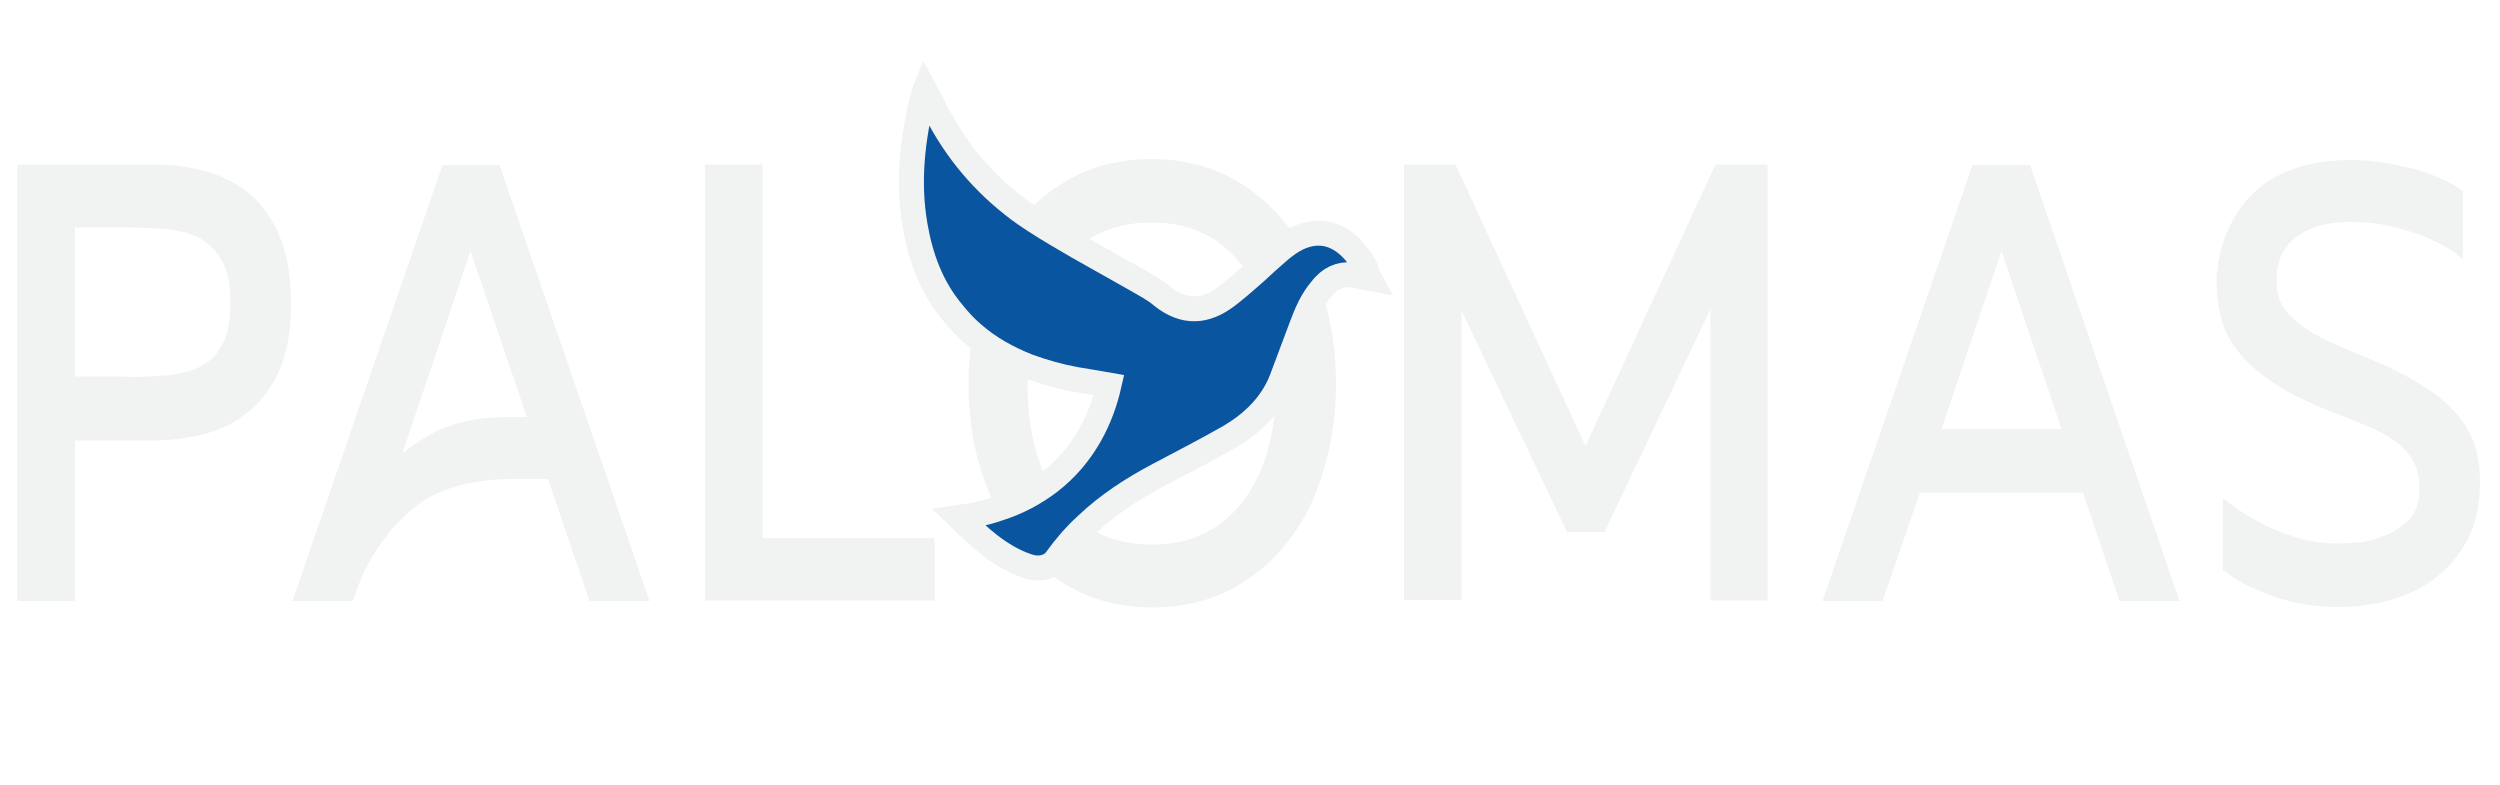
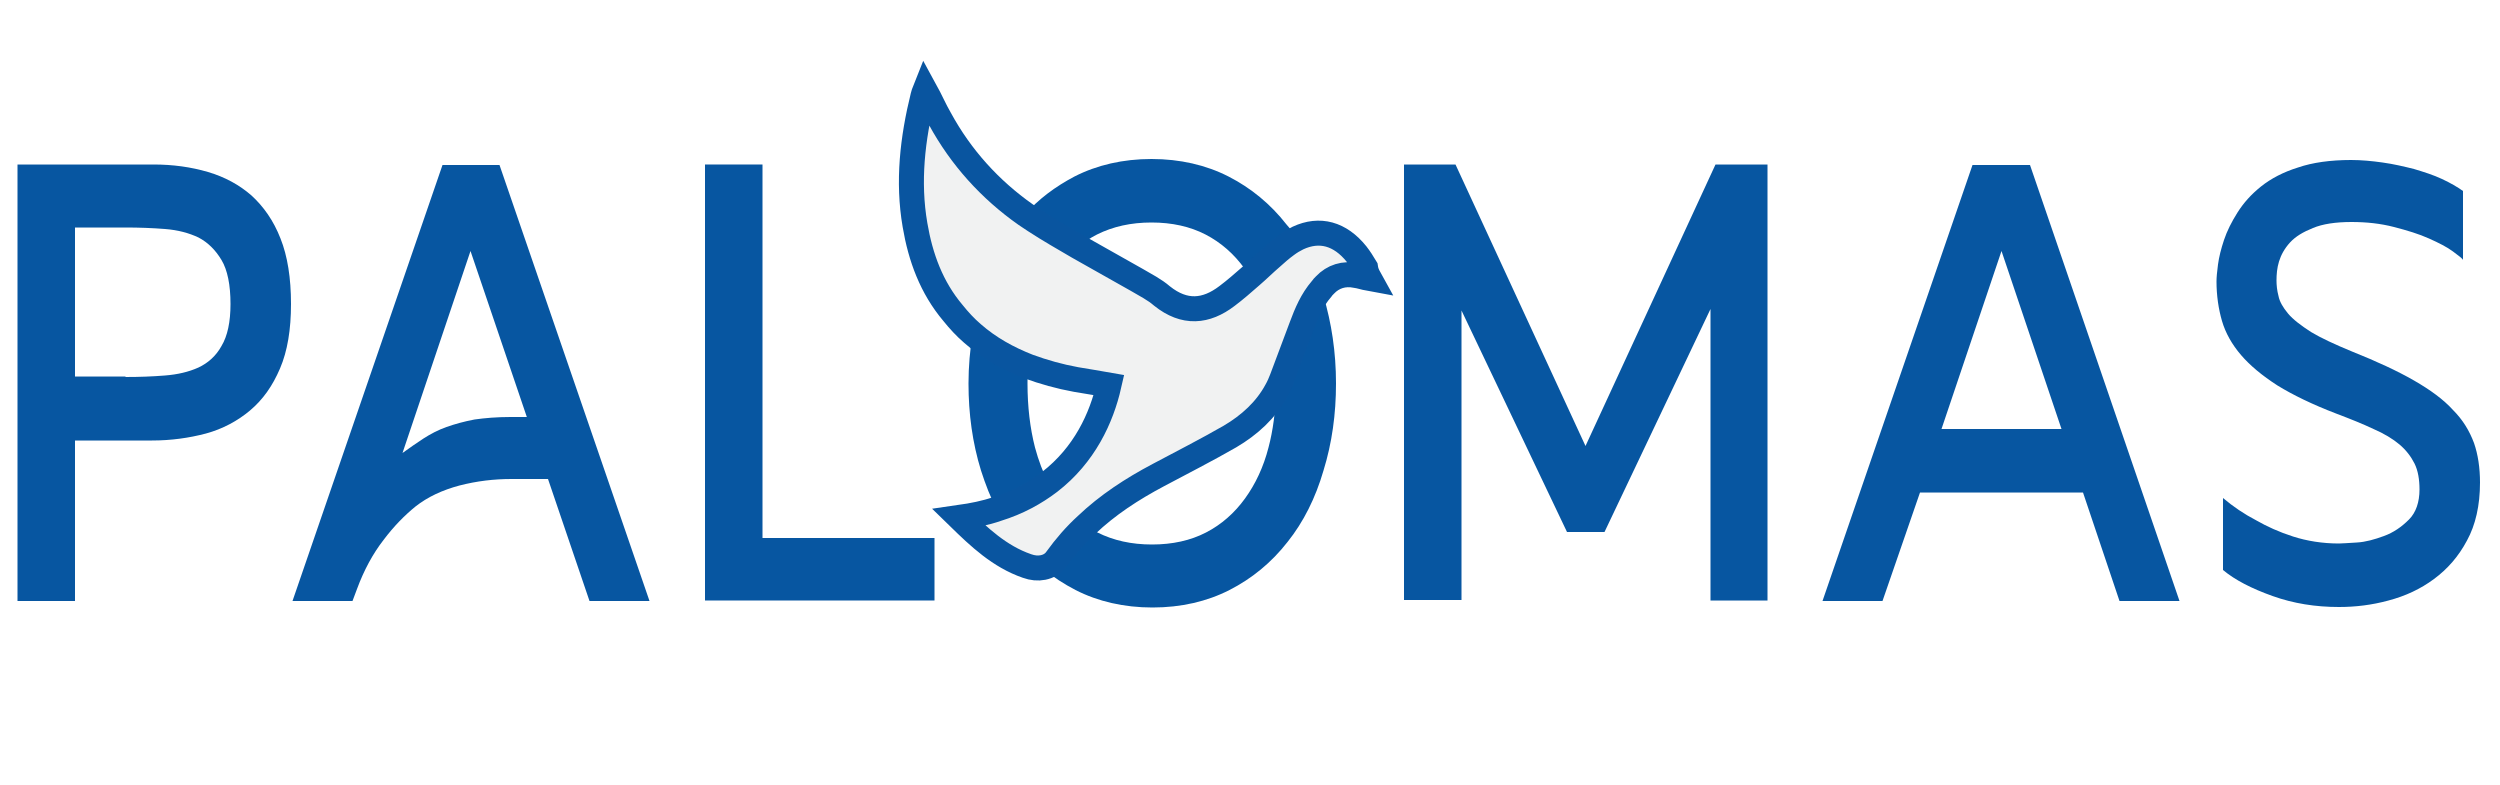
<svg xmlns="http://www.w3.org/2000/svg" version="1.1" id="Layer_1" x="0px" y="0px" viewBox="0 0 500 157" style="enable-background:new 0 0 500 157;" xml:space="preserve">
  <style type="text/css">
	.st0{display:none;}
	.st1{display:inline;}
	.st2{fill:#333435;}
	.st3{fill:#0756A0;}
	.st4{font-family:'CelticGaramondthe2nd';}
	.st5{font-size:170.438px;}
	.st6{font-family:'DRAGONFIRE';}
	.st7{font-size:32.195px;}
	.st8{fill:#0955A0;}
	.st9{font-size:170.249px;}
- 	.st10{letter-spacing:15;}
+ 	.st10{letter-spacing:14;}
	.st11{fill:none;stroke:#0955A0;stroke-width:6;stroke-miterlimit:10;}
	.st12{font-size:180.875px;}
	.st13{font-size:120.407px;}
	.st14{enable-background:new    ;}
- 	.st15{fill:#F1F2F2;}
- 	.st16{fill:#0955A0;stroke:#F1F2F2;stroke-width:5;stroke-miterlimit:10;}
+ 	.st15{fill:#0756A1;}
+ 	.st16{fill:#F1F2F2;stroke:#0955A0;stroke-width:5;stroke-miterlimit:10;}
</style>
  <g id="Layer_1_2_" class="st0">
    <g id="Layer_1_1_" class="st1">
      <g>
        <g>
          <g>
            <g>
              <g>
                <path class="st2" d="M477-5.6c0,28.1,0,55.7,0,83.6c-4.5,0-9,0-13.8,0c-0.2-3.5-0.5-7-0.7-10.5c-0.4-6.3-0.6-12.7-1.2-19         C460,36.2,453.8,30,441.4,29c-9.9-0.8-19.8-1.1-29.7-1.1c-26.1-0.1-52.2,0-78.2-0.1c-3.1,0-4.3,0.9-4.4,3.9         c-0.1,4.3-0.6,8.5-0.6,12.8c0,54.7,0,109.5,0,164.2c0,8.9,0.1,17.8,3.2,26.4c5.6,15.5,16.8,23.7,32.9,25.6         c3.1,0.4,6.3,0.6,9.4,1c0.7,0.1,1.9,1,1.9,1.6c0.2,3.8,0.1,7.7,0.1,11.7c-50,0-99.7,0-149.6,0c0-4.5,0-8.9,0-13.5         c4.7-0.5,9.4-0.9,14.1-1.4c17.2-1.8,28.2-12.9,31-30.1c2.2-13.3,1.5-26.7,1.6-40c0.1-50.9,0-101.7,0-152.6         c0-3.4-0.2-6.7-0.5-10.1c-0.1-0.7-1.2-1.3-1.9-1.8c-0.3-0.2-1,0-1.5,0c-61.8,0-123.6,0-185.3,0.1c-6,0-12.1,0.5-18.1,1.3         c-11,1.4-17.6,9.3-18.3,21.1c-0.5,10-1.2,20-1.8,30.2c-3.1,0-6,0-9.1,0c0-27.9,0-55.6,0-83.5C183.4-5.6,330.1-5.6,477-5.6z" />
                <path class="st2" d="M191.3,285.3c0,9.4,0,18.8,0,28.4c-54.1,0-108.1,0-162.4,0c0-9.4,0-18.9,0-28.5         c4.8-0.3,9.5-0.4,14.2-0.9c16.9-1.7,26.3-9.7,30.9-26.2c3.5-12.5,4.2-25.4,4.2-38.3c0.2-59.7,0.4-119.4,0.5-179         c0-1.3,0-2.5,0-4.2c21,0,41.8,0,62.9,0c0,17.1,0,34.3,0,51.9c40.2,0,80,0,120,0c0.1,1.4,0.2,2.5,0.2,3.5         c0,7.3-0.1,14.7,0.1,22c0.1,2.9-0.8,3.7-3.7,3.7c-24.1-0.1-48.2-0.1-72.3-0.1c-13.5,0-27,0.1-40.5-0.1c-2.9,0-4,0.6-3.9,3.8         c0.1,25.2-0.1,50.4,0.1,75.6c0.1,14.5,0.6,28.9,1.7,43.3c0.5,7.1,2.3,14.3,4.5,21.1c4.4,13.5,14.6,20.2,28.2,22.3         C181,284.5,186,284.8,191.3,285.3z" />
                <path class="st2" d="M141.4-17c-21,0-41.6,0-62.6,0c-0.1-1.1-0.1-2.2-0.2-3.2c-0.2-17.6-0.3-35.3-0.7-52.9         c-0.3-11.7-1.4-23.3-5.2-34.5C68.3-121,59.1-128.4,45.2-130c-4.3-0.5-8.7-0.5-13-0.7c-1.1-0.1-2.1,0-3.6,0c0-3,0-5.7,0-8.3         c0-6,0.1-12.1,0-18.1c0-1.9,0.6-2.8,2.6-2.6c0.6,0.1,1.2,0,1.8,0c51.4,0,102.7,0,154.1,0c4.4,0,4.4,0,4.4,4.3         c0,7.1-0.1,14.3,0.1,21.4c0.1,2.6-0.7,3.3-3.3,3.5c-5.6,0.4-11.3,0.9-16.8,2.1c-13.1,2.8-20.8,11.5-24.6,24         c-4.2,13.6-4.4,27.7-4.7,41.8c-0.3,14.3-0.3,28.5-0.5,42.8C141.6-19,141.5-18.2,141.4-17z" />
                <path class="st2" d="M271.4-17.8c-1-7.6-1.7-15-3.1-22.2c-0.8-4.3-2.4-8.6-4.3-12.6c-4.4-9-12-13.7-21.8-14.9         c-4.4-0.5-8.9-0.6-13.3-0.7c-1.6,0-2.6-0.3-2.6-2.3c0-7.7,0-15.4,0-23.5c48.9,0,97.6,0,146.6,0c0.1,0.9,0.2,1.9,0.2,2.8         c0,6.1,0.1,12.3,0.1,18.4c0,4.4-0.1,4-4.2,4.5c-6.3,0.8-12.9,1.5-18.8,3.6c-10.7,3.8-15.7,12.9-18,23.4         c-1.3,5.6-1.7,11.3-2.5,17c-0.3,2-0.4,4.1-0.7,6.3C309.6-17.8,290.5-17.8,271.4-17.8z" />
              </g>
            </g>
          </g>
          <g>
            <g>
              <g>
                <path class="st2" d="M28.6-5.6c0,28.1,0,55.7,0,83.6c4.5,0,9,0,13.8,0c0.2-3.5,0.5-7,0.7-10.5c0.4-6.3,0.6-12.7,1.2-19         C45.6,36.2,51.8,30,64.2,29c9.9-0.8,19.8-1.1,29.7-1.1c26.1-0.1,52.2,0,78.2-0.1c3.1,0,4.3,0.9,4.4,3.9         c0.1,4.3,0.6,8.5,0.6,12.8c0,54.7,0,109.5,0,164.2c0,8.9-0.1,17.8-3.2,26.4c-5.6,15.5-16.8,23.7-32.9,25.6         c-3.1,0.4-6.3,0.6-9.4,1c-0.7,0.1-1.9,1-1.9,1.6c-0.2,3.8-0.1,7.7-0.1,11.7c50,0,99.7,0,149.6,0c0-4.5,0-8.9,0-13.5         c-4.7-0.5-9.4-0.9-14.1-1.4c-17.2-1.8-28.2-12.9-31-30.1c-2.2-13.3-1.5-26.7-1.6-40c-0.1-50.9,0-101.7,0-152.6         c0-3.4,0.2-6.7,0.5-10.1c0.1-0.7,1.2-1.3,1.9-1.8c0.3-0.2,1,0,1.5,0c61.8,0,123.6,0,185.3,0.1c6,0,12.1,0.5,18.1,1.3         c11,1.4,17.6,9.3,18.3,21.1c0.5,10,1.2,20,1.8,30.2c3.1,0,6,0,9.1,0c0-27.9,0-55.6,0-83.5C322.2-5.6,175.5-5.6,28.6-5.6z" />
                <path class="st2" d="M314.3,285.3c0,9.4,0,18.8,0,28.4c54.1,0,108.1,0,162.4,0c0-9.4,0-18.9,0-28.5         c-4.8-0.3-9.5-0.4-14.2-0.9c-16.9-1.7-26.3-9.7-30.9-26.2c-3.5-12.5-4.2-25.4-4.2-38.3c-0.2-59.7-0.4-119.4-0.5-179         c0-1.3,0-2.5,0-4.2c-21,0-41.8,0-62.9,0c0,17.1,0,34.3,0,51.9c-40.2,0-80,0-120,0c-0.1,1.4-0.2,2.5-0.2,3.5         c0,7.3,0.1,14.7-0.1,22c-0.1,2.9,0.8,3.7,3.7,3.7c24.1-0.1,48.2-0.1,72.3-0.1c13.5,0,27,0.1,40.5-0.1c2.9,0,4,0.6,3.9,3.8         c-0.1,25.2,0.1,50.4-0.1,75.6c-0.1,14.5-0.6,28.9-1.7,43.3c-0.5,7.1-2.3,14.3-4.5,21.1c-4.4,13.5-14.6,20.2-28.2,22.3         C324.6,284.5,319.7,284.8,314.3,285.3z" />
                <path class="st2" d="M364.2-17c21,0,41.6,0,62.6,0c0.1-1.1,0.1-2.2,0.2-3.2c0.2-17.6,0.3-35.3,0.7-52.9         c0.3-11.7,1.4-23.3,5.2-34.5c4.5-13.3,13.7-20.8,27.5-22.3c4.3-0.5,8.7-0.5,13-0.7c1.1-0.1,2.1,0,3.6,0c0-3,0-5.7,0-8.3         c0-6-0.1-12.1,0-18.1c0-1.9-0.6-2.8-2.6-2.6c-0.6,0.1-1.2,0-1.8,0c-51.4,0-102.7,0-154.1,0c-4.4,0-4.4,0-4.4,4.3         c0,7.1,0.1,14.3-0.1,21.4c-0.1,2.6,0.7,3.3,3.3,3.5c5.6,0.4,11.3,0.9,16.8,2.1c13.1,2.8,20.8,11.5,24.6,24         c4.2,13.6,4.4,27.7,4.7,41.8c0.3,14.3,0.3,28.5,0.5,42.8C364-19,364.1-18.2,364.2-17z" />
                <path class="st2" d="M234.2-17.8c1-7.6,1.7-15,3.1-22.2c0.8-4.3,2.4-8.6,4.3-12.6c4.4-9,12-13.7,21.8-14.9         c4.4-0.5,8.9-0.6,13.3-0.7c1.6,0,2.6-0.3,2.6-2.3c0-7.7,0-15.4,0-23.5c-48.9,0-97.6,0-146.6,0c-0.1,0.9-0.2,1.9-0.2,2.8         c0,6.1-0.1,12.3-0.1,18.4c0,4.4,0.1,4,4.2,4.5c6.3,0.8,12.9,1.5,18.8,3.6c10.7,3.8,15.7,12.9,18,23.4         c1.3,5.6,1.7,11.3,2.5,17c0.3,2,0.4,4.1,0.7,6.3C196-17.8,215.1-17.8,234.2-17.8z" />
              </g>
            </g>
          </g>
        </g>
      </g>
    </g>
    <g id="Layer_3" class="st1">
      <text transform="matrix(1 0 0 1 419.343 144.4193)" class="st3 st4 st5">1</text>
      <text transform="matrix(1 0 0 1 29.5618 49.9247)" class="st3 st6 st7">VUT</text>
      <g>
        <g>
          <g>
            <path class="st3" d="M145.1,120.5c-8.7,0-17.2,0-25.8,0c0-1.3,0-2.5,0-3.7c1.2-0.2,2.3-0.3,3.4-0.5c2.1-0.4,3.5-1.7,3.8-3.7       c0.4-2.7,0.4-5.5,0.6-8.3c0.1-1.3-0.3-1.9-1.6-2.5c-9.5-4.3-19-8.8-28.5-13.1c-0.1,0-0.2-0.1-0.2-0.1c0,0.1-0.1,0.1-0.1,0.2       c0,6.8,0,13.5,0.1,20.3c0,1.1,0.2,2.2,0.4,3.2c0.6,2.6,2.1,3.8,4.7,4.1c0.9,0.1,1.6,0.2,2.5,0.2c0,1.3,0,2.5,0,3.8       c-8.5,0-17.1,0-25.8,0c0-1.3,0-2.5,0-3.8c1-0.1,1.9-0.1,2.9-0.2c2.5-0.3,4-1.5,4.3-3.9c0.4-2.9,0.6-6,0.6-9       c0.1-8.7,0-17.3,0-26c0-5.2,1.3-10.1,4.7-14.3c3.2-4,7.6-6.3,12.4-7.4c7.1-1.5,14.2-1.3,21,1.5c7.5,3.1,11.4,9.2,12.2,17.1       c0.3,3.4,0.2,6.8,0.2,10.2c0,7.6,0,15,0.1,22.6c0,1.4,0.1,2.7,0.3,4.1c0.5,3.6,2.1,4.9,5.6,5.2c1.9,0.1,1.9,0.1,1.9,2.1       C145.1,119.2,145.1,119.7,145.1,120.5z M127.1,89.4c0-5.5,0.2-10.9,0-16.2c-0.2-4.3-2.1-8-5.7-10.5c-3.7-2.4-7.8-2.7-12-2.3       c-2.3,0.2-4.4,0.8-6.4,2.1c-4.4,2.8-6,7.1-6.3,12.1c0,0.8,0.2,1.1,0.9,1.4c7.2,3.4,14.5,6.7,21.9,10.1       C121.9,87,124.3,88.1,127.1,89.4z M127.1,98.4c0-1.3-0.1-2.5,0-3.6c0.1-1.2-0.3-1.7-1.4-2.2c-8.3-3.8-16.7-7.7-25-11.5       c-1.3-0.6-2.7-1.2-4.1-1.8c0,1.2,0.1,2.3,0,3.4c-0.2,1.3,0.4,1.9,1.6,2.5c7,3.1,14,6.4,21,9.6       C121.7,95.9,124.3,97.1,127.1,98.4z" />
            <path class="st3" d="M389,88.4c0,0.1-0.1,0.2-0.1,0.3c0,6.7,0,13.5,0.1,20.2c0,1.1,0.2,2.2,0.4,3.1c0.6,2.6,2.1,3.9,4.8,4.2       c0.8,0.1,1.6,0.1,2.5,0.2c0,1.2,0,2.5,0,3.8c-8.5,0-17.1,0-25.6,0c0-1.2,0-2.5,0-3.8c1-0.1,1.9-0.1,2.9-0.2       c2.4-0.3,3.9-1.5,4.2-3.9c0.4-3,0.6-6.1,0.6-9.1c0.1-8.7,0-17.3,0-26c0-5.3,1.3-10.3,4.8-14.4c2.6-3.1,5.8-5.2,9.6-6.4       c7.7-2.4,15.5-2.4,22.9,0.5c7.9,3,12.1,9.1,12.8,17.3c0.5,5.8,0.2,11.7,0.3,17.5c0.1,6,0.1,11.9,0.2,17.9       c0,0.6,0.1,1.3,0.2,1.9c0.6,2.9,1.9,4.2,4.9,4.5c0.5,0.1,1,0.1,1.5,0.1c0.8,0,1.2,0.2,1.1,1.2c-0.1,0.9,0,1.7,0,2.7       c-8.7,0-17.2,0-25.8,0c0-1.2,0-2.5,0-3.7c1.1-0.2,2.3-0.3,3.5-0.5c2.1-0.4,3.5-1.6,3.7-3.7c0.4-3.2,0.4-6.5,0.6-9.7       c0-0.2-0.4-0.5-0.6-0.8c-4.1-1.9-8.1-3.8-12.2-5.6c-5.6-2.6-11.3-5.2-16.9-7.8C389.3,88.5,389.2,88.5,389,88.4z M419.3,89.4       c0-0.4,0-0.8,0-1.1c0-4.3,0-8.7,0-13c0-1.1,0-2.3-0.2-3.4c-0.9-5.5-3.9-9.4-9.3-11.1c-2.8-0.9-5.6-0.9-8.4-0.5       c-2.2,0.2-4.3,0.8-6.2,1.9c-4.3,2.7-6,6.9-6.3,11.8c-0.1,1.1,0.2,1.5,1.2,1.9c7.8,3.6,15.5,7.1,23.2,10.7       C415.3,87.6,417.2,88.4,419.3,89.4z M388.9,79.2c0,1.1,0.1,2.2,0,3.1c-0.2,1.5,0.4,2.2,1.7,2.8c7.8,3.5,15.5,7.1,23.2,10.7       c1.7,0.9,3.6,1.6,5.5,2.5c0-1.2-0.1-2.3,0-3.2c0.2-1.5-0.4-2.2-1.7-2.7c-7.1-3.2-14.3-6.5-21.4-9.7       C393.9,81.5,391.4,80.4,388.9,79.2z" />
            <path class="st3" d="M327.2,116.8c0,1.3,0,2.5,0,3.8c-8.5,0-17.1,0-25.8,0c0-1.1,0-2.2,0-3.2c0-0.2,0.3-0.4,0.6-0.5       c0.6-0.1,1.4-0.1,2.1-0.2c2.6-0.2,4.3-1.5,4.7-4.1c0.4-2.7,0.5-5.5,0.6-8.2c0.1-8.9,0-17.7,0-26.6c0-4.4,0.9-8.8,3.2-12.6       c3-4.9,7.5-7.7,13-9c6.8-1.6,13.6-1.7,20.2,0.6c8.3,3,13,9.1,13.6,17.7c0.4,5.7,0.2,11.6,0.2,17.4c0.1,6,0.1,11.9,0.2,17.9       c0,0.6,0.1,1.3,0.2,1.9c0.6,3.1,2.3,4.5,5.6,4.8c0.6,0,1.3,0,2.1,0c0,0.8,0,1.4,0,2.1s0,1.3,0,1.9c-8.4,0-16.9,0-25.3,0       c0-1.3,0-2.5,0-3.8c1-0.1,1.9-0.2,2.9-0.4c2.2-0.4,3.7-1.7,4-3.9c0.4-2.6,0.5-5.3,0.6-7.9c0.1-10,0-19.8,0-29.8       c0-4.3-1.1-8.2-4.4-11.3c-2.5-2.4-5.6-3.2-8.9-3.5c-3-0.2-6.1-0.1-9,1.1c-4.9,2.1-7.4,5.7-8.1,10.8c-0.2,1.7-0.2,3.6-0.2,5.3       c0,10,0,19.9,0,29.9c0,1.5,0.1,2.9,0.3,4.4c0.5,3.2,2.3,4.8,5.5,5C326,116.7,326.6,116.7,327.2,116.8z" />
            <path class="st3" d="M268.4,116.6c0,1.3,0,2.5,0,3.8c-6.5,0-13,0-19.5,0c0-1.2,0-2.4,0-3.7c0.4,0,0.9,0,1.2,0       c0.8-0.1,1.5-0.2,2.3-0.4c1.3-0.4,1.8-1.3,1.8-2.8c0-17,0-34,0-51c0-2.5-0.9-3.5-3.5-3.7c-0.6,0-1.2,0-1.8,0c0-1.3,0-2.5,0-3.7       c0.2,0,0.3-0.1,0.5-0.1c8.4,0,16.9-0.1,25.3,0c5.5,0.1,10.7,1.3,15.3,4.7c4.5,3.2,6.8,7.8,7.1,13.3c0.2,3.8-0.3,7.5-2.5,10.8       c-2.1,3.2-5.2,5.3-8.8,6.6c-1.6,0.5-3.2,1-4.9,1.4c-0.2,0.1-0.4,0.1-0.8,0.2c1.5,2.7,2.9,5.4,4.4,8.1c2.2,3.9,4.2,7.8,6.4,11.7       c0.2,0.3,0.4,0.6,0.6,1.1c1.3,2.6,3.5,3.8,6.2,3.9c0.2,0,0.5,0,0.9,0.1c0,1.2,0,2.3,0,3.5c-6.4,0-12.8,0-19.2,0       c0-1.2,0-2.4,0-3.6c0.8,0,1.4-0.1,2.2-0.1c0.8-0.1,1.1-0.5,0.9-1.3c-0.3-0.8-0.6-1.5-1.1-2.2c-3.6-6.6-7.2-13.1-10.8-19.7       c-0.4-0.6-0.9-0.9-1.6-0.9c-1.9,0-3.8,0-5.8,0c0,0.4,0,0.9,0,1.3c0,6.5,0,12.9,0,19.4c0,2.1,1.1,3.2,3.2,3.4       C267.1,116.7,267.7,116.6,268.4,116.6z M263.4,88.9c0.1,0,0.2,0.1,0.3,0.1c3.5,0,6.8,0.1,10.3-0.1c5-0.3,9.3-2.3,12.1-6.5       c2.3-3.5,2.5-7.4,1.9-11.4c-1-6.2-5.7-11.3-12-12.1c-3.4-0.4-6.7-0.2-10.1-0.1c-0.5,0-1.4,0.6-1.6,1.2c-0.5,1.2-1,2.4-1,3.7       c-0.1,8.3-0.1,16.6-0.1,24.9C263.3,88.6,263.3,88.8,263.4,88.9z" />
            <path class="st3" d="M147.9,120.2c0-1.1,0-2.1,0-3.2c0.3,0,0.8,0.1,1.1,0c1.1-0.3,2.2-0.5,3.2-1c0.8-0.3,1.1-1.1,1.1-1.9       c0-17.5,0-35.1,0-52.6c0-1.2-0.5-1.9-1.5-2.3c-1.2-0.4-2.5-0.6-3.9-1c0-0.9,0-1.8,0-3.1c1.3,0,2.6,0,3.9,0c8.2,0,16.4,0,24.6,0       c4.1,0,8.1,0.6,12,2.4c4.1,1.7,7.5,4.4,9.3,8.5c2.4,5.4,1,11.8-3.6,15.8c-2.5,2.3-5.4,3.9-8.8,5.1c1.1,0.3,1.8,0.6,2.7,1       c3.9,1.5,7.4,3.6,10.1,6.9c5.6,6.8,3.7,17.1-4,21.5c-4.2,2.4-8.9,3.7-13.6,3.8c-10.7,0.2-21.4,0.2-32.1,0.2       C148.2,120.3,148,120.3,147.9,120.2z M161.9,88.8c0,0.6,0,0.9,0,1.2c0,8.1,0,16.2,0,24.2c0,1.7,0.5,2.5,2.3,2.5       c4.8,0.1,9.4,0.1,14.2-0.2c3.2-0.2,6.3-1.4,9-3.2c5.6-3.8,7-11.8,3.2-17.3c-2.9-4.1-7.1-6.2-11.9-6.7       C173.1,89,167.6,89,161.9,88.8z M161.9,85.6c0.3,0,0.4,0.1,0.6,0.1c3.9,0,7.7,0,11.6,0c2.5,0,5-0.4,7.2-1.3       c7.8-2.9,10.2-10.3,7.8-16.9c-1.9-5.3-6.2-8.1-11.6-8.7c-4.1-0.4-8.3-0.2-12.6-0.3c-1.3,0-2.2,0.9-2.4,2.1       c-0.3,1.5-0.6,3-0.6,4.5c-0.1,5.2,0,10.4,0,15.5C161.9,82.3,161.9,83.9,161.9,85.6z" />
            <path class="st3" d="M50.7,61.4c-4,0-8,0-11.9,0c-5.2,0-10.4,0-15.5,0c-1,0-1.8,0.1-2.8,0.2c-1.3,0.1-2.1,0.9-2.2,2.2       c-0.1,1.1-0.1,2.3-0.2,3.5c0,0.8-0.1,1.5-0.1,2.2c-1.1,0-2.1,0-3,0c0-4.8,0-9.5,0-14.4c22.8,0,45.6,0,68.4,0       c0,4.8,0,9.5,0,14.4c-1.2,0-2.5,0-3.8,0c-0.1-1.4-0.1-2.8-0.2-4.1c-0.1-2.6-0.6-3.2-3.2-3.4c-2.4-0.1-4.9,0-7.2-0.1       c-2.6,0-5.2,0-7.9,0c0,0.3-0.1,0.5-0.1,0.8c0,14.8,0,29.6,0,44.6c0,1.4,0.1,2.9,0.3,4.3c0.5,3.4,2.3,5,5.6,5.2       c0.6,0,1.3,0.1,1.9,0.1c0,1.3,0,2.6,0,3.9c-8.7,0-17.3,0-26.1,0c0-1.3,0-2.6,0-3.9c1-0.1,2.1-0.1,3-0.2c2.4-0.3,3.9-1.7,4.3-4       c0.4-2.6,0.6-5.3,0.6-7.9c0.1-14.2,0-28.2,0-42.4C50.7,61.9,50.7,61.7,50.7,61.4z" />
            <path class="st3" d="M216.5,62.6v19.8c0,0.5,0.4,0.9,0.9,0.9h17.2c0.5,0,0.9,0.4,0.9,0.9v2.1c0,0.5-0.4,0.9-0.9,0.9h-17.1       c-0.5,0-0.9,0.4-0.9,0.9v24.6c0,0.5,0.4,0.9,0.9,0.9l0,0c6.7,0,13.4,0,20,0c0.8,0,1.6-0.1,2.4-0.1c1-0.1,1.6-0.6,1.7-1.6       c0.2-1.7,0.2-3.5,0.3-5.1l0,0c0-0.4,0.4-0.9,0.9-0.9h1.3c0.5,0,0.9,0.4,0.9,0.9v12.3c0,0.5-0.4,0.9-0.9,0.9h-41.2       c-0.5,0-0.9-0.4-0.9-0.9v-4.5c0-0.5,0.4-0.9,0.9-0.9h4.4c0.5,0,0.9-0.4,0.9-0.9c0-0.1,0-0.2,0-0.2c0-13.5,0-27.1,0-40.5       c0-2.6-0.1-5.2-0.3-7.8c-0.3-3.4-1.9-4.8-5.3-4.9c-0.2,0-0.4,0-0.8-0.1c0-0.6,0-1.3,0-1.9v-1c0-0.5,0.4-0.9,0.9-0.9h41.2       c0.5,0,0.9,0.4,0.9,0.9v12.2c0,0.5-0.4,0.9-0.9,0.9h-1.4c-0.5,0-0.9-0.4-0.9-0.9c0-0.9,0-1.8,0-2.7c-0.1-3.6-0.5-4.1-4.1-4.1       c-6.7,0-13.5,0-20.2,0c-0.1,0-0.1,0-0.2,0C216.9,61.7,216.5,62.1,216.5,62.6z" />
            <path class="st3" d="M315.8,117.1H313c-1,0-1.8-0.9-1.8-1.8V66c0-1,0.9-1.8,1.8-1.8h2.8c1,0,1.8,0.9,1.8,1.8v49.3       C317.5,116.2,316.7,117.1,315.8,117.1z" />
            <path class="st3" d="M315.2,112.2h-3.6c-1.3,0-2.3-1-2.3-2.3V57.6c0-1.3,1-2.3,2.3-2.3h3.6c1.3,0,2.3,1,2.3,2.3v52.2       C317.5,111.1,316.5,112.2,315.2,112.2z" />
            <path class="st3" d="M283.4,225" />
          </g>
          <g>
            <path class="st3" d="M29.7,101.3c0.4,0,0.9,0,1.1-0.1c0.2,0,0.4-0.2,0.5-0.3c0.1-0.2,0.2-0.5,0.2-1s0-1.1,0.1-1.8h1.3v5.8H15       v-2.7h2.6V84.6c0-1.1,0-1.9,0-2.7s-0.1-1.3-0.3-1.7s-0.4-0.8-0.8-1c-0.3-0.2-0.9-0.3-1.5-0.3v-1.6h8.7v1.6h-0.3       c-0.5,0-1.1,0.1-1.3,0.3c-0.3,0.2-0.5,0.5-0.6,1c-0.1,0.4-0.2,1-0.3,1.7c0,0.8,0,1.6,0,2.7v16.7       C21,101.3,29.7,101.3,29.7,101.3z" />
          </g>
          <g>
            <path class="st3" d="M34.4,75.9l5.7,13.5c0.5,1.3,1,2.4,1.5,3.2c0.4,0.9,0.9,1.6,1.3,2.3c0.4,0.5,1,1,1.4,1.3       c0.5,0.3,1.1,0.4,1.7,0.5v1.2H35.2v-1.2h1c0.8,0,1.3-0.1,1.6-0.3c0.3-0.2,0.5-0.5,0.5-1.1c0-0.5-0.1-1.2-0.4-2.1       c-0.2-0.9-0.6-1.8-1.2-3.1h-7.8c-0.5,1.3-1,2.4-1.2,3.1c-0.2,0.9-0.4,1.5-0.4,1.9s0.2,0.9,0.5,1.1s0.9,0.3,1.6,0.3h1.1v1.2       h-9.2v-1.2c0.6-0.1,1.2-0.2,1.6-0.4s1-0.5,1.4-1.2c0.4-0.5,0.9-1.3,1.4-2.2c0.4-1,1-2.2,1.6-3.6l5.6-13.5h1.4v0.3L34.4,75.9       L34.4,75.9z M35.4,86.7h-5l-0.9,2.1h6.7L35.4,86.7z M31,85.4h3.9L33,80.7L31,85.4z" />
          </g>
        </g>
      </g>
    </g>
    <g id="Layer_2_1_" class="st1">
	</g>
  </g>
  <g id="Layer_2_2_" class="st0">
    <g id="Layer_3_1_" class="st1">
      <g>
        <path class="st8" d="M97.6,16.5l-13.7,8.6c-0.6,0.8-1.6,1.4-2.7,1.5c-0.7,0-1.3-0.4-1.7-0.9c-1.5-1.5-0.7-3.1,0.8-4.5l9.5-12.9     c0.6-0.6,1.3-0.7,2-0.7c1.8,0.1,3.4,0.9,4.5,2.3C98.1,11.6,99.2,15.2,97.6,16.5z" />
      </g>
      <text transform="matrix(1 0 0 1 10.2031 144.5336)" class="st8 st6 st9 st10">ATICO</text>
      <text transform="matrix(1 0 0 1 10.2031 144.5336)" class="st11 st6 st9 st10">ATICO</text>
    </g>
  </g>
  <g id="Layer_3_2_" class="st0">
    <g id="Layer_4" class="st1">
      <text transform="matrix(1 0 0 1 23.9463 150.8851)" class="st3 st4 st12">L</text>
      <text transform="matrix(1 0 0 1 84.3096 107.7484)" class="st3 st4 st13">ourdes</text>
    </g>
  </g>
  <g id="Layer_4_1_">
    <g id="Layer_3_3_">
      <g class="st14">
        <path class="st15" d="M30.7,32.9c3.9,0,7.5,0.5,10.9,1.5c3.4,1,6.3,2.6,8.7,4.7c2.4,2.2,4.4,5,5.8,8.6c1.4,3.5,2.1,7.9,2.1,13.1     c0,5.1-0.7,9.4-2.2,12.9s-3.4,6.2-6,8.4c-2.5,2.1-5.5,3.7-8.8,4.6c-3.4,0.9-7,1.4-10.8,1.4H15v32.1H3.5V32.9H30.7z M25.1,75.4     c2.8,0,5.4-0.1,7.9-0.3c2.5-0.2,4.7-0.7,6.7-1.6c1.9-0.9,3.5-2.3,4.6-4.3c1.2-2,1.8-4.8,1.8-8.4c0-3.8-0.6-6.8-1.8-8.8     s-2.7-3.5-4.6-4.5c-1.9-0.9-4.1-1.5-6.7-1.7c-2.5-0.2-5.2-0.3-7.9-0.3H15v29.8h10.1V75.4z" />
-         <path class="st15" d="M129.9,120.2h-12l-8.3-24.4h-7.3c-3.5,0-6.9,0.4-10.4,1.3c-3.4,0.9-6.4,2.3-8.8,4.2     c-2.1,1.7-4.3,3.9-6.4,6.7c-2.1,2.7-3.9,6-5.3,9.8l-0.9,2.4h-12l30-87.2h11.4L129.9,120.2z M105.4,83.5L94.1,50.2L80.5,90.6     c1.4-1,2.8-2,4.2-2.9c1.4-0.9,2.9-1.7,4.6-2.3c1.7-0.6,3.5-1.1,5.6-1.5c2.1-0.3,4.5-0.5,7.2-0.5h3.3V83.5z" />
+         <path class="st15" d="M129.9,120.2h-12l-8.3-24.4h-7.3c-3.5,0-6.9,0.4-10.4,1.3c-3.4,0.9-6.4,2.3-8.8,4.2     c-2.1,1.7-4.3,3.9-6.4,6.7c-2.1,2.7-3.9,6-5.3,9.8l-0.9,2.4h-12l30-87.2h11.4L129.9,120.2z M105.4,83.5L94.1,50.2L80.5,90.6     c1.4-1,2.8-2,4.2-2.9c1.4-0.9,2.9-1.7,4.6-2.3c1.7-0.6,3.5-1.1,5.6-1.5c2.1-0.3,4.5-0.5,7.2-0.5h3.3     C105.4,83.4,105.4,83.5,105.4,83.5z" />
        <path class="st15" d="M186.9,107.6v12.5H141V32.9h11.5v74.7H186.9z" />
        <path class="st15" d="M264.7,59.2c-0.1-0.4-0.3-0.9-0.4-1.3c-1.2-3.7-2.8-7.1-4.8-10.1c-0.8,0.4-1.5,0.8-2.3,1.4     c-1.1,0.8-2,1.6-3,2.5c-1.4,1.2-2.7,2.5-4.1,3.7c1.6,2.5,2.8,5.4,3.6,8.6c1,3.9,1.5,8.1,1.5,12.7c0,0.5,0,1,0,1.6     c-0.1,4-0.6,7.8-1.5,11.2c-1,3.9-2.6,7.3-4.7,10.2c-2.1,2.9-4.7,5.2-7.8,6.8c-3.1,1.6-6.7,2.4-10.8,2.4s-7.7-0.8-10.9-2.4     c-0.8-0.4-1.6-0.9-2.4-1.4c-2.1-1.4-3.9-3.2-5.4-5.3c-0.7-1-1.4-2.1-2-3.2c-1.1-2.1-2-4.5-2.7-7.1c-1-3.9-1.5-8.2-1.5-12.8     c0-1.1,0-2.2,0.1-3.2c0.2-3.4,0.7-6.5,1.5-9.5c1-3.9,2.6-7.3,4.7-10.2c1.1-1.6,2.4-3,3.9-4.2c-3-1.7-6-3.4-8.8-5.3     c-0.6-0.4-1.2-0.8-1.8-1.2c-0.6,0.6-1.1,1.2-1.6,1.9c-3.2,4.1-5.6,8.8-7.3,14.3c-0.7,2.4-1.3,5-1.7,7.5c-0.5,3.2-0.8,6.5-0.8,9.9     c0,6.1,0.8,11.9,2.5,17.4c0.9,2.8,1.9,5.4,3.2,7.9c1.2,2.3,2.6,4.4,4.1,6.4s3.2,3.7,5.1,5.3c2,1.7,4.2,3.1,6.5,4.3     c4.5,2.3,9.7,3.5,15.4,3.5s10.9-1.2,15.4-3.5s8.4-5.5,11.6-9.6c3.2-4,5.6-8.8,7.2-14.3c1.7-5.5,2.5-11.3,2.5-17.4     C267.2,70.4,266.3,64.6,264.7,59.2z" />
        <path class="st15" d="M259.4,47.7c-0.8,0.4-1.5,0.8-2.3,1.4c-1.1,0.8-2,1.6-3,2.5c-1.4,1.2-2.7,2.5-4.1,3.7     c-0.3-0.6-0.7-1.1-1.1-1.6c-2.1-2.9-4.7-5.2-7.8-6.8s-6.7-2.4-10.8-2.4s-7.7,0.8-10.9,2.4c-1.4,0.7-2.7,1.6-3.9,2.6     c-3-1.7-6-3.4-8.8-5.3c-0.6-0.4-1.2-0.8-1.8-1.2c2.8-3.2,6.2-5.7,10-7.7c4.5-2.3,9.7-3.5,15.4-3.5s10.9,1.2,15.4,3.5     s8.4,5.5,11.6,9.6C258.1,45.8,258.8,46.7,259.4,47.7z" />
        <g>
          <g>
            <path class="st16" d="M273.9,55.7c-1.1-0.2-1.9-0.5-2.7-0.6c-2.4-0.5-4.6,0.2-6.2,1.9c-0.3,0.3-0.5,0.5-0.7,0.8       c-1.9,2.2-3,4.8-4,7.5c-1.3,3.5-2.6,6.9-3.9,10.4c-0.3,0.8-0.7,1.7-1.1,2.4c-2.1,3.9-5.4,6.9-9.3,9.2       c-4.7,2.7-9.6,5.2-14.3,7.7c-5.3,2.8-10.2,6-14.4,10c-2.2,2-4.2,4.3-6,6.8c-0.7,1-1.7,1.5-2.7,1.7s-2.1,0.1-3.2-0.3       c-5.5-1.9-9.6-5.8-13.6-9.7c2.8-0.4,5.3-0.9,7.6-1.7c4.2-1.3,7.6-3.2,10.5-5.4c7-5.4,10.4-12.8,11.9-19.4       c-2.2-0.4-4.4-0.7-6.6-1.1c-3.3-0.6-6.5-1.5-9.5-2.6c-4.1-1.6-7.9-3.7-11.2-6.6c-1.4-1.2-2.7-2.6-3.9-4.1       c-4.3-5.1-6.5-11.1-7.6-17.6c-1.5-8.7-0.5-17.3,1.6-25.8c0.1-0.4,0.2-0.7,0.4-1.2c1.1,2,1.9,3.9,3,5.8       c4.2,7.7,10,14.1,17.1,19.1c0.6,0.4,1.2,0.8,1.8,1.2c2.9,1.9,5.9,3.6,8.8,5.3c3.9,2.2,7.8,4.4,11.7,6.6c1.7,1,3.5,1.9,5,3.2       c4.5,3.6,8.8,3.2,13,0c1.6-1.2,3.2-2.6,4.8-4c1.4-1.2,2.7-2.5,4.1-3.7c1-0.9,1.9-1.7,3-2.5c0.8-0.6,1.5-1,2.3-1.4       c4.3-2,8.4-0.9,11.7,3.2c0.7,0.9,1.2,1.7,1.8,2.7C273.2,54.2,273.4,54.8,273.9,55.7z" />
          </g>
        </g>
        <path class="st15" d="M353.5,32.9v87.2h-11.4V61.8l-21.2,44.6h-7.5l-21.1-44.3V120h-11.5V32.9h10.3l26,56.3l26-56.3     C343.1,32.9,353.5,32.9,353.5,32.9z" />
        <path class="st15" d="M435.9,120.2h-12l-7.3-21.7H384l-7.5,21.7h-12l30-87.2H406L435.9,120.2z M412.3,85.8l-12-35.6l-12,35.6     H412.3z" />
        <path class="st15" d="M470.4,70.3c5,2,9.1,3.9,12.4,5.8s5.9,3.8,7.8,5.9c2,2,3.3,4.2,4.2,6.6c0.8,2.3,1.2,5,1.2,7.9     c0,4.6-0.9,8.5-2.6,11.6c-1.7,3.2-3.9,5.7-6.6,7.7s-5.7,3.4-9.1,4.3c-3.3,0.9-6.6,1.3-9.9,1.3c-4.7,0-9.1-0.7-13.3-2.2     c-4.2-1.5-7.5-3.2-9.9-5.2V99.6c2,1.7,4.2,3.2,6.7,4.5c2.1,1.2,4.5,2.3,7.3,3.2c2.8,0.9,5.9,1.4,9.2,1.4c0.6,0,1.8-0.1,3.6-0.2     c1.7-0.1,3.5-0.6,5.4-1.3c1.9-0.7,3.5-1.8,5-3.3c1.4-1.4,2.1-3.5,2.1-6c0-2-0.3-3.8-1-5.2c-0.7-1.4-1.7-2.7-3-3.8     c-1.3-1.1-3.1-2.2-5.2-3.1c-2.1-1-4.6-2-7.5-3.1c-4.7-1.8-8.6-3.7-11.7-5.6c-3.1-2-5.5-4-7.3-6.1s-3.1-4.4-3.8-6.8     c-0.7-2.4-1.1-5.1-1.1-7.9c0-0.8,0.1-1.9,0.3-3.4c0.2-1.5,0.6-3.1,1.2-4.9c0.6-1.8,1.5-3.6,2.7-5.5s2.7-3.6,4.7-5.2     c2-1.6,4.5-2.9,7.4-3.8c2.9-1,6.5-1.5,10.6-1.5c2.1,0,4.2,0.2,6.3,0.5c2.2,0.3,4.3,0.8,6.3,1.3c2,0.6,3.9,1.2,5.6,2     s3.1,1.6,4.2,2.4V52c-0.1-0.3-0.8-0.8-2-1.7s-2.8-1.7-4.8-2.6c-2-0.9-4.3-1.6-7-2.3s-5.5-1-8.5-1c-3.2,0-5.8,0.4-7.7,1.2     c-2,0.8-3.5,1.7-4.6,2.9s-1.8,2.5-2.2,3.8c-0.4,1.3-0.5,2.6-0.5,3.8c0,0.9,0.1,2,0.4,3.1c0.2,1.1,0.9,2.3,1.9,3.5     s2.6,2.4,4.6,3.7C464.2,67.6,467,68.9,470.4,70.3z" />
      </g>
    </g>
  </g>
</svg>
